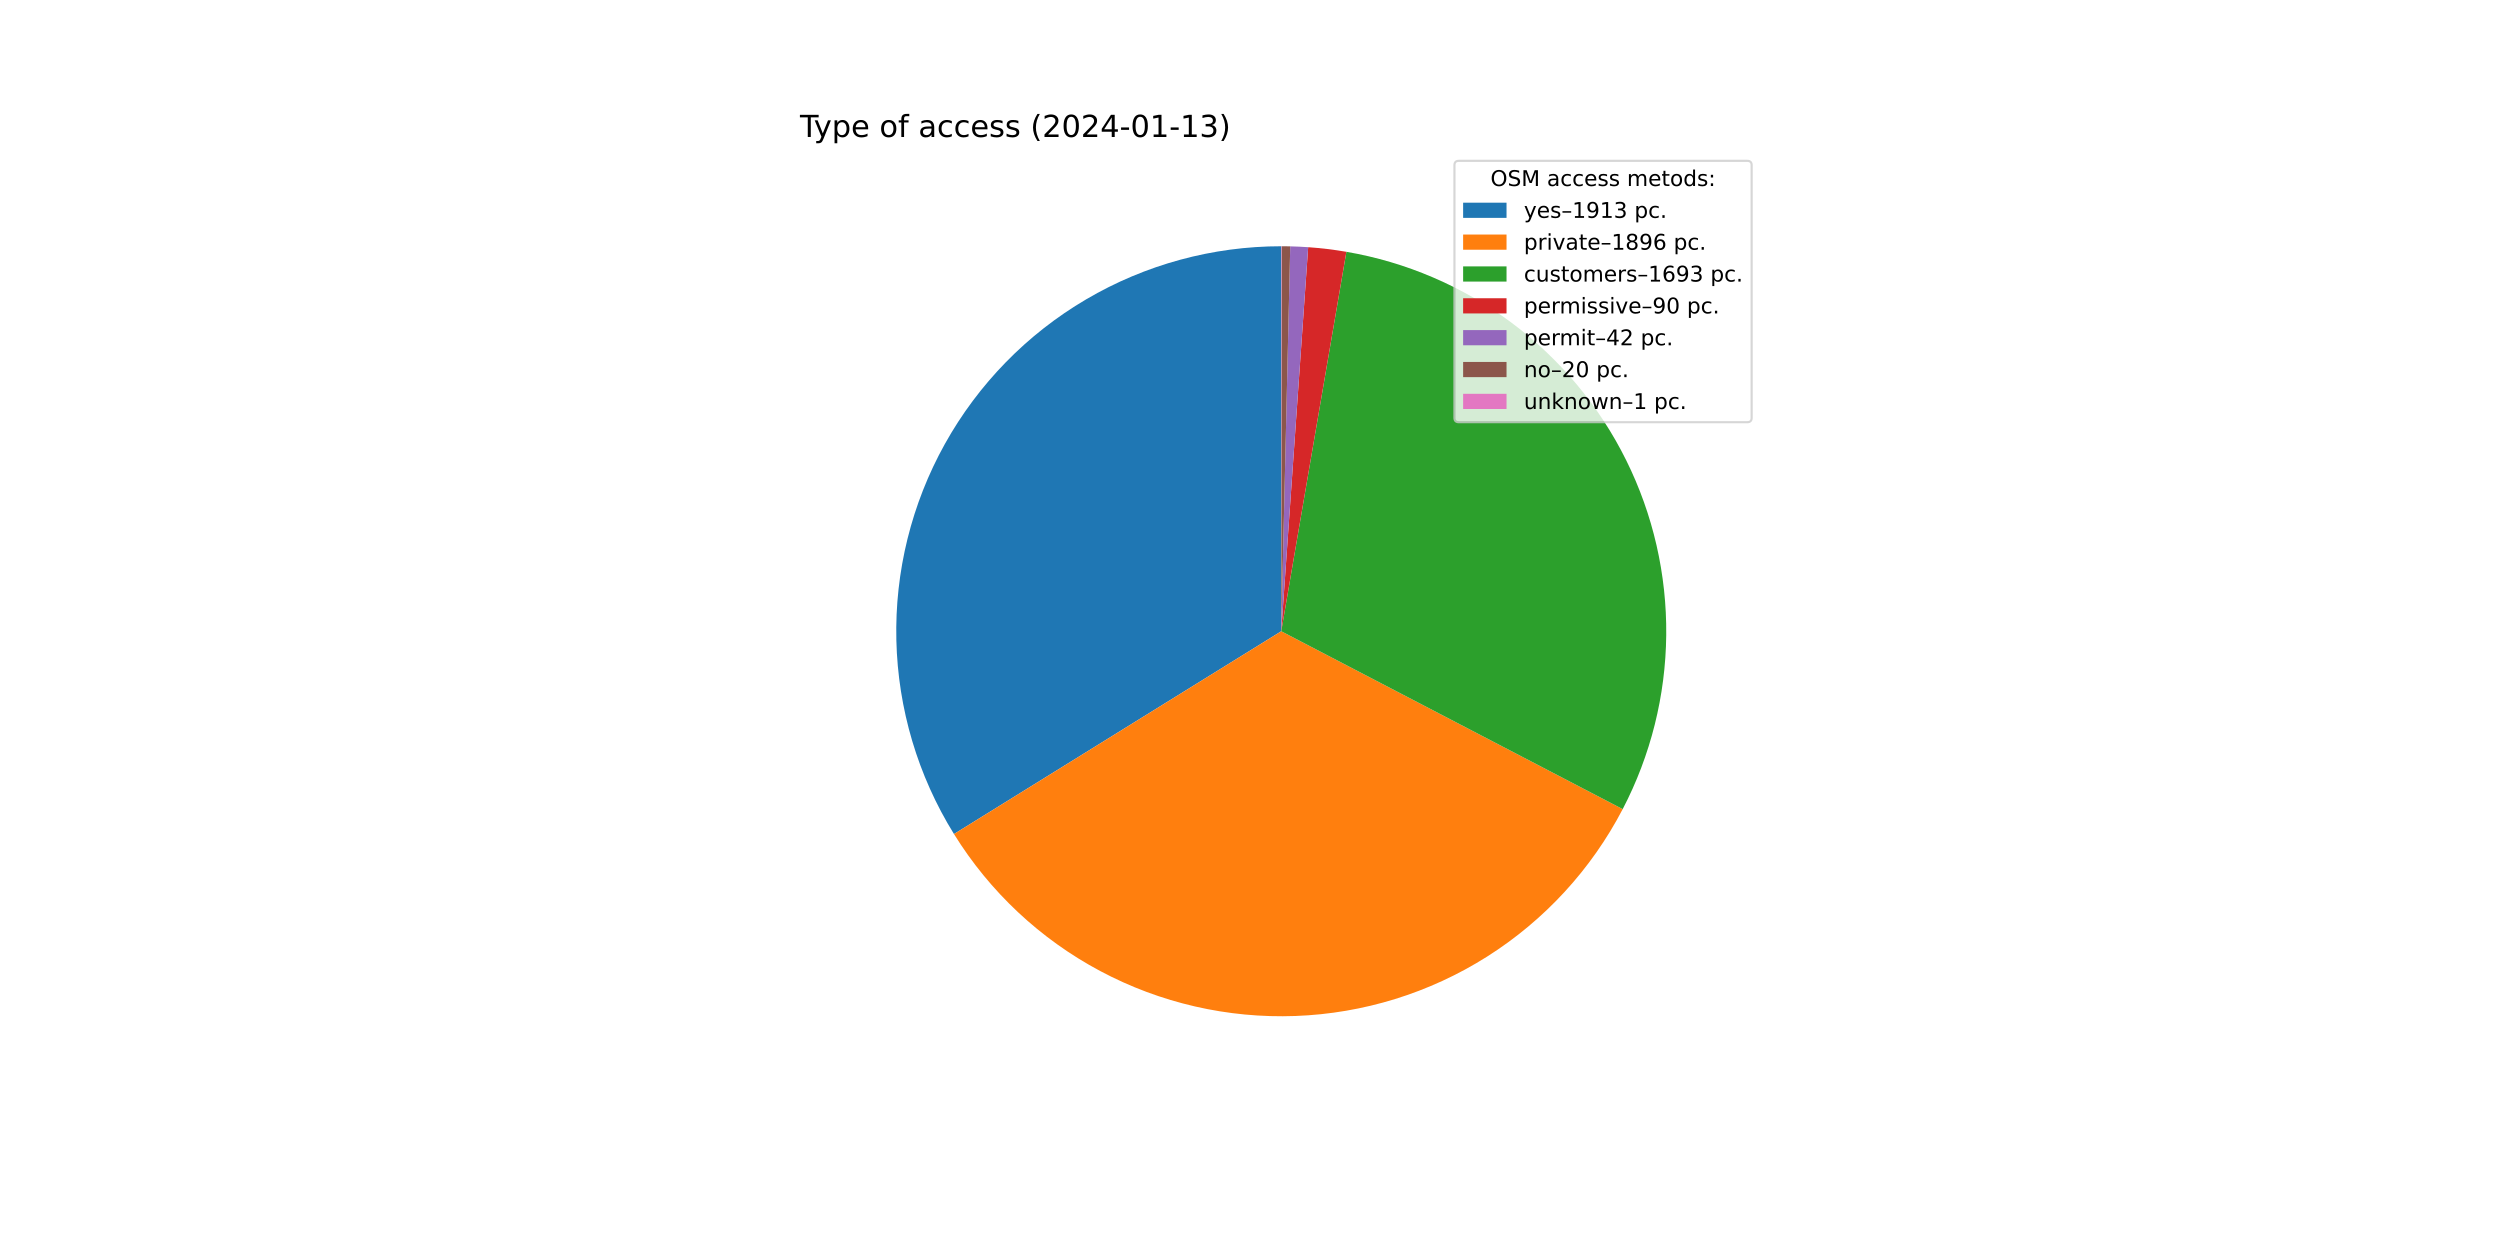
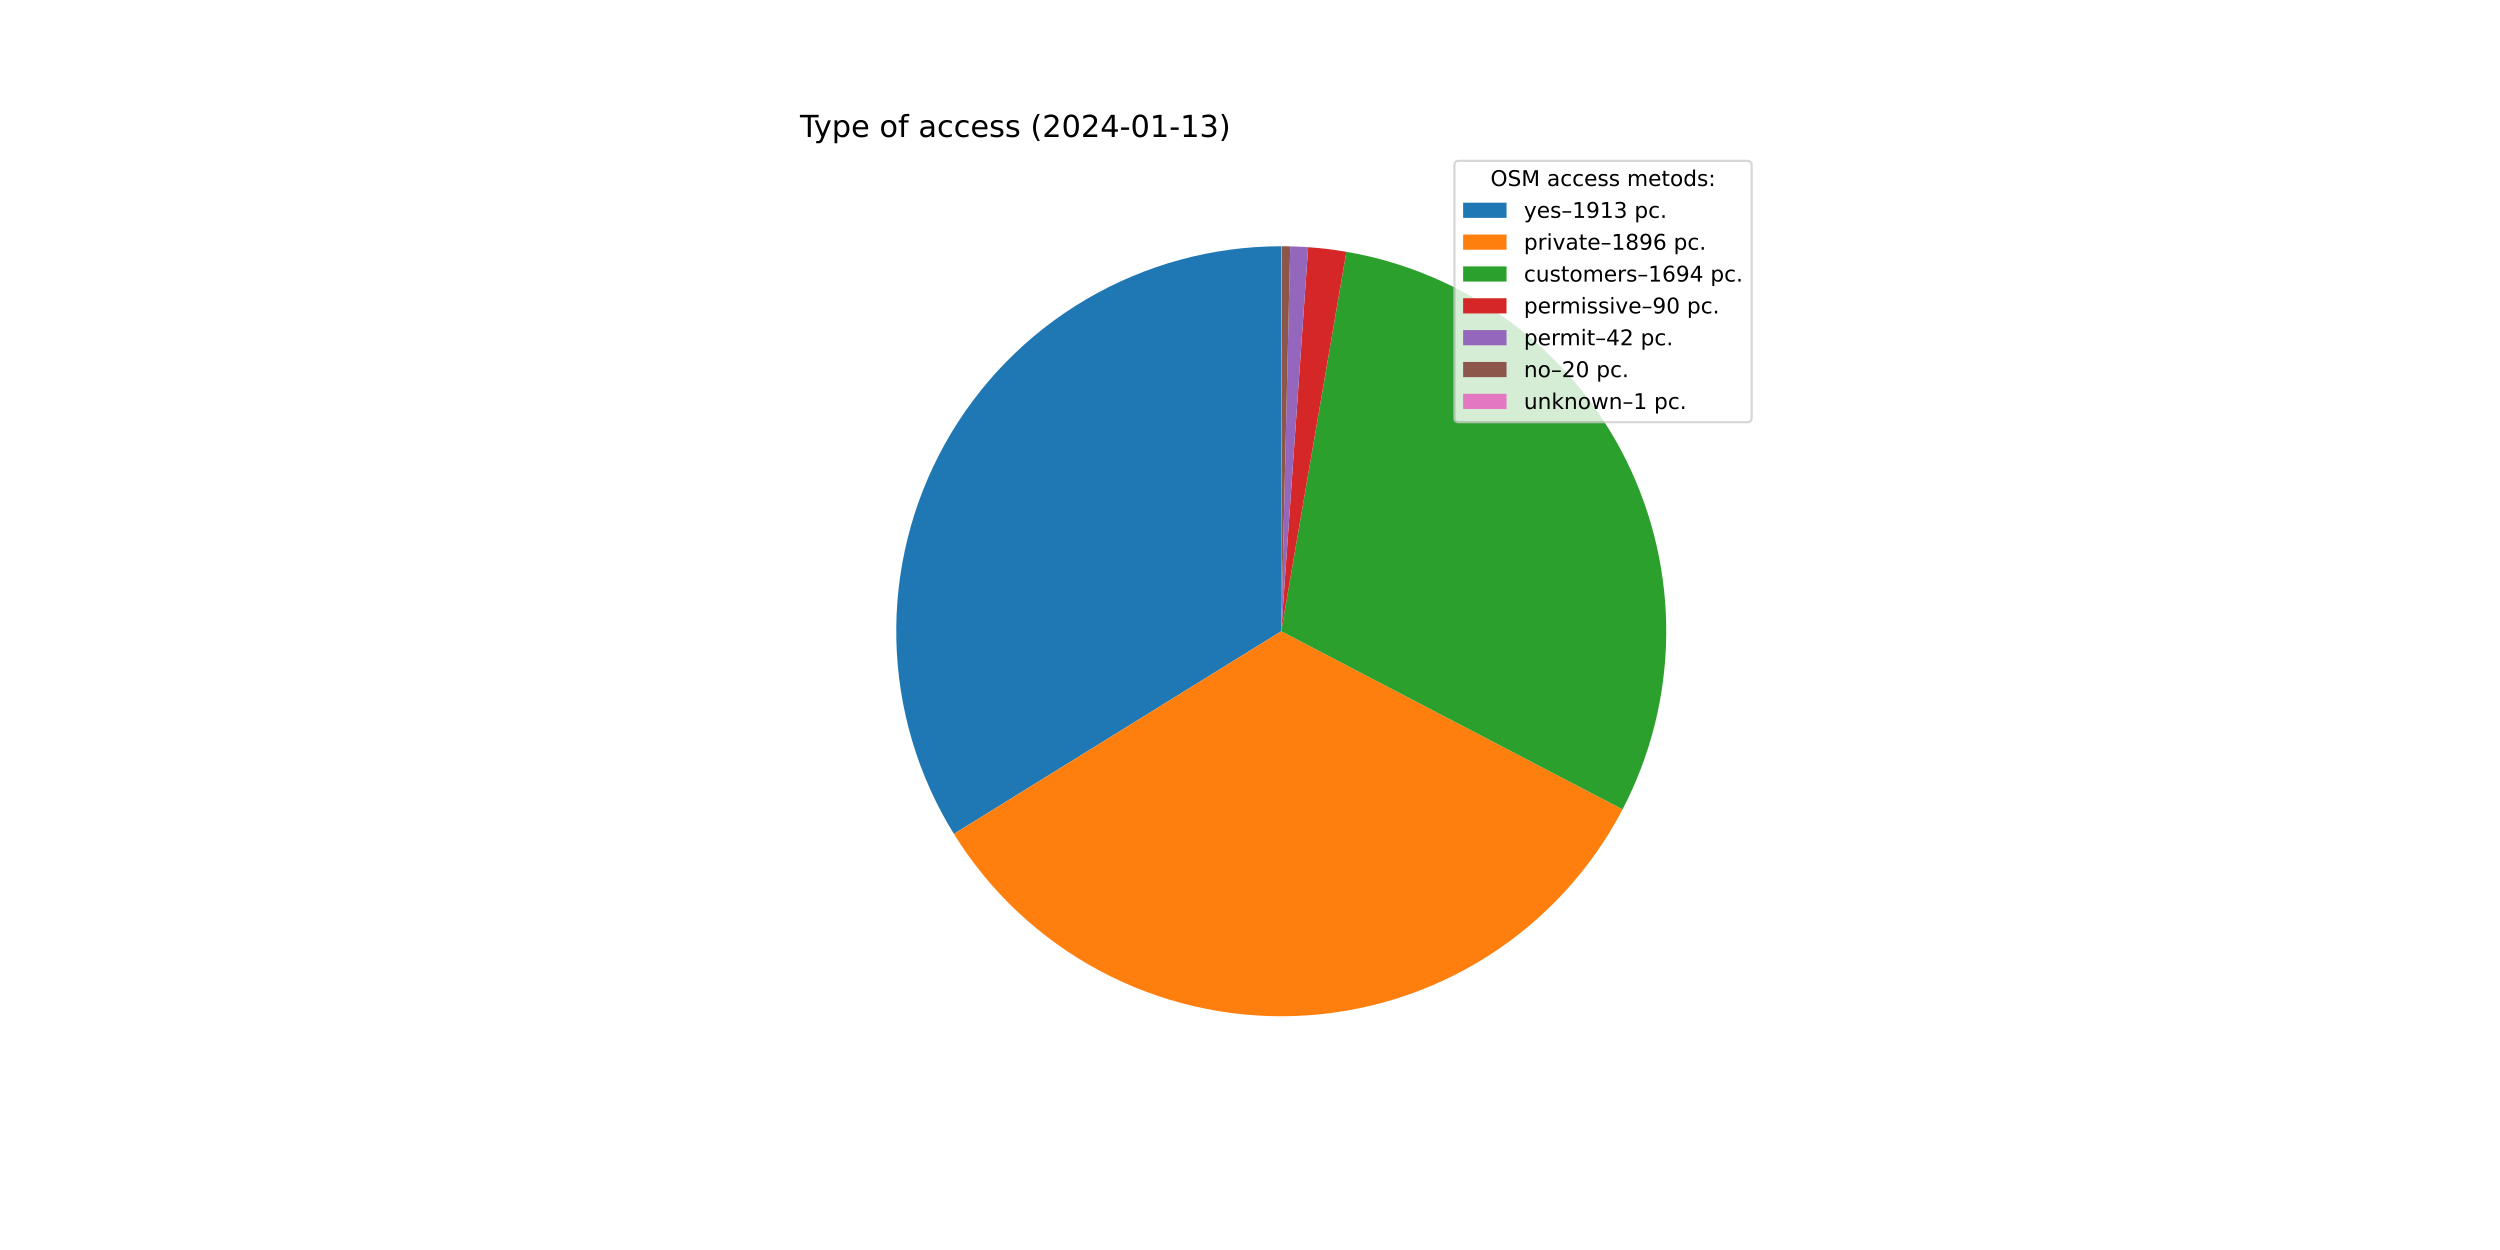
<svg xmlns="http://www.w3.org/2000/svg" xmlns:xlink="http://www.w3.org/1999/xlink" width="1152pt" height="576pt" viewBox="0 0 1152 576" version="1.1">
  <defs>
    <style type="text/css">*{stroke-linejoin: round; stroke-linecap: butt}</style>
  </defs>
  <g id="figure_1">
    <g id="patch_1">
      <path d="M 0 576  L 1152 576  L 1152 0  L 0 0  z " style="fill: #ffffff" />
    </g>
    <g id="axes_1">
      <g id="patch_2">
-         <path d="M 590.4 113.472  C 558.793 113.472 527.753 121.919 500.504 137.935  C 473.255 153.951 450.775 176.961 435.399 204.577  C 420.023 232.192 412.303 263.421 413.04 295.019  C 413.778 326.618 422.946 357.452 439.594 384.32  L 590.4 290.88  L 590.4 113.472  z " style="fill: #1f77b4" />
+         <path d="M 590.4 113.472  C 558.799 113.472 527.764 121.916 500.518 137.926  C 473.273 153.937 450.794 176.94 435.415 204.547  C 420.037 232.155 412.311 263.376 413.039 294.969  C 413.768 326.562 422.924 357.394 439.559 384.263  L 590.4 290.88  L 590.4 113.472  z " style="fill: #1f77b4" />
      </g>
      <g id="patch_3">
-         <path d="M 439.594 384.32  C 456.091 410.946 479.35 432.734 506.996 447.46  C 534.642 462.186 565.7 469.331 597.002 468.165  C 628.303 467 658.745 457.565 685.219 440.823  C 711.692 424.082 733.266 400.625 747.738 372.845  L 590.4 290.88  L 439.594 384.32  z " style="fill: #ff7f0e" />
+         <path d="M 439.559 384.263  C 456.043 410.891 479.289 432.685 506.923 447.421  C 534.556 462.157 565.606 469.317 596.902 468.169  C 628.199 467.021 658.64 457.606 685.12 440.886  C 711.6 424.165 733.187 400.727 747.677 372.963  L 590.4 290.88  L 439.559 384.263  z " style="fill: #ff7f0e" />
      </g>
      <g id="patch_4">
-         <path d="M 747.738 372.845  C 760.646 348.069 767.52 320.59 767.799 292.654  C 768.078 264.718 761.755 237.108 749.346 212.078  C 736.937 187.048 718.789 165.299 696.385 148.61  C 673.981 131.92 647.948 120.756 620.414 116.029  L 590.4 290.88  L 747.738 372.845  z " style="fill: #2ca02c" />
+         <path d="M 747.677 372.963  C 760.608 348.186 767.503 320.7 767.798 292.752  C 768.093 264.805 761.78 237.179 749.374 212.135  C 736.969 187.09 718.819 165.328 696.408 148.627  C 673.998 131.927 647.954 120.756 620.408 116.028  L 590.4 290.88  L 747.677 372.963  z " style="fill: #2ca02c" />
      </g>
      <g id="patch_5">
-         <path d="M 620.414 116.029  C 617.499 115.529 614.573 115.102 611.637 114.748  C 608.702 114.394 605.758 114.113 602.808 113.906  L 590.4 290.88  L 620.414 116.029  z " style="fill: #d62728" />
+         <path d="M 620.408 116.028  C 617.495 115.528 614.569 115.101 611.634 114.747  C 608.699 114.393 605.755 114.113 602.806 113.906  L 590.4 290.88  L 620.408 116.028  z " style="fill: #d62728" />
      </g>
      <g id="patch_6">
-         <path d="M 602.808 113.906  C 601.432 113.81 600.054 113.73 598.676 113.665  C 597.298 113.601 595.919 113.552 594.539 113.52  L 590.4 290.88  L 602.808 113.906  z " style="fill: #9467bd" />
+         <path d="M 602.806 113.906  C 601.43 113.81 600.052 113.729 598.674 113.665  C 597.296 113.601 595.918 113.552 594.538 113.52  L 590.4 290.88  L 602.806 113.906  z " style="fill: #9467bd" />
      </g>
      <g id="patch_7">
-         <path d="M 594.539 113.52  C 593.882 113.505 593.225 113.493 592.568 113.485  C 591.911 113.477 591.254 113.473 590.597 113.472  L 590.4 290.88  L 594.539 113.52  z " style="fill: #8c564b" />
+         <path d="M 594.538 113.52  C 593.882 113.505 593.225 113.493 592.568 113.485  C 591.911 113.477 591.254 113.473 590.597 113.472  L 590.4 290.88  L 594.538 113.52  z " style="fill: #8c564b" />
      </g>
      <g id="patch_8">
        <path d="M 590.597 113.472  C 590.564 113.472 590.531 113.472 590.499 113.472  C 590.466 113.472 590.433 113.472 590.4 113.472  L 590.4 290.88  L 590.597 113.472  z " style="fill: #e377c2" />
      </g>
      <g id="matplotlib.axis_1" />
      <g id="matplotlib.axis_2" />
      <g id="text_1">
        <g transform="translate(368.64 63.12)scale(0.14 -0.14)">
          <defs>
            <path id="DejaVuSans-54" d="M -19 4666  L 3928 4666  L 3928 4134  L 2272 4134  L 2272 0  L 1638 0  L 1638 4134  L -19 4134  L -19 4666  z " transform="scale(0.015625)" />
            <path id="DejaVuSans-79" d="M 2059 -325  Q 1816 -950 1584 -1140  Q 1353 -1331 966 -1331  L 506 -1331  L 506 -850  L 844 -850  Q 1081 -850 1212 -737  Q 1344 -625 1503 -206  L 1606 56  L 191 3500  L 800 3500  L 1894 763  L 2988 3500  L 3597 3500  L 2059 -325  z " transform="scale(0.015625)" />
            <path id="DejaVuSans-70" d="M 1159 525  L 1159 -1331  L 581 -1331  L 581 3500  L 1159 3500  L 1159 2969  Q 1341 3281 1617 3432  Q 1894 3584 2278 3584  Q 2916 3584 3314 3078  Q 3713 2572 3713 1747  Q 3713 922 3314 415  Q 2916 -91 2278 -91  Q 1894 -91 1617 61  Q 1341 213 1159 525  z M 3116 1747  Q 3116 2381 2855 2742  Q 2594 3103 2138 3103  Q 1681 3103 1420 2742  Q 1159 2381 1159 1747  Q 1159 1113 1420 752  Q 1681 391 2138 391  Q 2594 391 2855 752  Q 3116 1113 3116 1747  z " transform="scale(0.015625)" />
            <path id="DejaVuSans-65" d="M 3597 1894  L 3597 1613  L 953 1613  Q 991 1019 1311 708  Q 1631 397 2203 397  Q 2534 397 2845 478  Q 3156 559 3463 722  L 3463 178  Q 3153 47 2828 -22  Q 2503 -91 2169 -91  Q 1331 -91 842 396  Q 353 884 353 1716  Q 353 2575 817 3079  Q 1281 3584 2069 3584  Q 2775 3584 3186 3129  Q 3597 2675 3597 1894  z M 3022 2063  Q 3016 2534 2758 2815  Q 2500 3097 2075 3097  Q 1594 3097 1305 2825  Q 1016 2553 972 2059  L 3022 2063  z " transform="scale(0.015625)" />
            <path id="DejaVuSans-20" transform="scale(0.015625)" />
            <path id="DejaVuSans-6f" d="M 1959 3097  Q 1497 3097 1228 2736  Q 959 2375 959 1747  Q 959 1119 1226 758  Q 1494 397 1959 397  Q 2419 397 2687 759  Q 2956 1122 2956 1747  Q 2956 2369 2687 2733  Q 2419 3097 1959 3097  z M 1959 3584  Q 2709 3584 3137 3096  Q 3566 2609 3566 1747  Q 3566 888 3137 398  Q 2709 -91 1959 -91  Q 1206 -91 779 398  Q 353 888 353 1747  Q 353 2609 779 3096  Q 1206 3584 1959 3584  z " transform="scale(0.015625)" />
            <path id="DejaVuSans-66" d="M 2375 4863  L 2375 4384  L 1825 4384  Q 1516 4384 1395 4259  Q 1275 4134 1275 3809  L 1275 3500  L 2222 3500  L 2222 3053  L 1275 3053  L 1275 0  L 697 0  L 697 3053  L 147 3053  L 147 3500  L 697 3500  L 697 3744  Q 697 4328 969 4595  Q 1241 4863 1831 4863  L 2375 4863  z " transform="scale(0.015625)" />
            <path id="DejaVuSans-61" d="M 2194 1759  Q 1497 1759 1228 1600  Q 959 1441 959 1056  Q 959 750 1161 570  Q 1363 391 1709 391  Q 2188 391 2477 730  Q 2766 1069 2766 1631  L 2766 1759  L 2194 1759  z M 3341 1997  L 3341 0  L 2766 0  L 2766 531  Q 2569 213 2275 61  Q 1981 -91 1556 -91  Q 1019 -91 701 211  Q 384 513 384 1019  Q 384 1609 779 1909  Q 1175 2209 1959 2209  L 2766 2209  L 2766 2266  Q 2766 2663 2505 2880  Q 2244 3097 1772 3097  Q 1472 3097 1187 3025  Q 903 2953 641 2809  L 641 3341  Q 956 3463 1253 3523  Q 1550 3584 1831 3584  Q 2591 3584 2966 3190  Q 3341 2797 3341 1997  z " transform="scale(0.015625)" />
            <path id="DejaVuSans-63" d="M 3122 3366  L 3122 2828  Q 2878 2963 2633 3030  Q 2388 3097 2138 3097  Q 1578 3097 1268 2742  Q 959 2388 959 1747  Q 959 1106 1268 751  Q 1578 397 2138 397  Q 2388 397 2633 464  Q 2878 531 3122 666  L 3122 134  Q 2881 22 2623 -34  Q 2366 -91 2075 -91  Q 1284 -91 818 406  Q 353 903 353 1747  Q 353 2603 823 3093  Q 1294 3584 2113 3584  Q 2378 3584 2631 3529  Q 2884 3475 3122 3366  z " transform="scale(0.015625)" />
            <path id="DejaVuSans-73" d="M 2834 3397  L 2834 2853  Q 2591 2978 2328 3040  Q 2066 3103 1784 3103  Q 1356 3103 1142 2972  Q 928 2841 928 2578  Q 928 2378 1081 2264  Q 1234 2150 1697 2047  L 1894 2003  Q 2506 1872 2764 1633  Q 3022 1394 3022 966  Q 3022 478 2636 193  Q 2250 -91 1575 -91  Q 1294 -91 989 -36  Q 684 19 347 128  L 347 722  Q 666 556 975 473  Q 1284 391 1588 391  Q 1994 391 2212 530  Q 2431 669 2431 922  Q 2431 1156 2273 1281  Q 2116 1406 1581 1522  L 1381 1569  Q 847 1681 609 1914  Q 372 2147 372 2553  Q 372 3047 722 3315  Q 1072 3584 1716 3584  Q 2034 3584 2315 3537  Q 2597 3491 2834 3397  z " transform="scale(0.015625)" />
            <path id="DejaVuSans-28" d="M 1984 4856  Q 1566 4138 1362 3434  Q 1159 2731 1159 2009  Q 1159 1288 1364 580  Q 1569 -128 1984 -844  L 1484 -844  Q 1016 -109 783 600  Q 550 1309 550 2009  Q 550 2706 781 3412  Q 1013 4119 1484 4856  L 1984 4856  z " transform="scale(0.015625)" />
            <path id="DejaVuSans-32" d="M 1228 531  L 3431 531  L 3431 0  L 469 0  L 469 531  Q 828 903 1448 1529  Q 2069 2156 2228 2338  Q 2531 2678 2651 2914  Q 2772 3150 2772 3378  Q 2772 3750 2511 3984  Q 2250 4219 1831 4219  Q 1534 4219 1204 4116  Q 875 4013 500 3803  L 500 4441  Q 881 4594 1212 4672  Q 1544 4750 1819 4750  Q 2544 4750 2975 4387  Q 3406 4025 3406 3419  Q 3406 3131 3298 2873  Q 3191 2616 2906 2266  Q 2828 2175 2409 1742  Q 1991 1309 1228 531  z " transform="scale(0.015625)" />
            <path id="DejaVuSans-30" d="M 2034 4250  Q 1547 4250 1301 3770  Q 1056 3291 1056 2328  Q 1056 1369 1301 889  Q 1547 409 2034 409  Q 2525 409 2770 889  Q 3016 1369 3016 2328  Q 3016 3291 2770 3770  Q 2525 4250 2034 4250  z M 2034 4750  Q 2819 4750 3233 4129  Q 3647 3509 3647 2328  Q 3647 1150 3233 529  Q 2819 -91 2034 -91  Q 1250 -91 836 529  Q 422 1150 422 2328  Q 422 3509 836 4129  Q 1250 4750 2034 4750  z " transform="scale(0.015625)" />
            <path id="DejaVuSans-34" d="M 2419 4116  L 825 1625  L 2419 1625  L 2419 4116  z M 2253 4666  L 3047 4666  L 3047 1625  L 3713 1625  L 3713 1100  L 3047 1100  L 3047 0  L 2419 0  L 2419 1100  L 313 1100  L 313 1709  L 2253 4666  z " transform="scale(0.015625)" />
            <path id="DejaVuSans-2d" d="M 313 2009  L 1997 2009  L 1997 1497  L 313 1497  L 313 2009  z " transform="scale(0.015625)" />
            <path id="DejaVuSans-31" d="M 794 531  L 1825 531  L 1825 4091  L 703 3866  L 703 4441  L 1819 4666  L 2450 4666  L 2450 531  L 3481 531  L 3481 0  L 794 0  L 794 531  z " transform="scale(0.015625)" />
            <path id="DejaVuSans-33" d="M 2597 2516  Q 3050 2419 3304 2112  Q 3559 1806 3559 1356  Q 3559 666 3084 287  Q 2609 -91 1734 -91  Q 1441 -91 1130 -33  Q 819 25 488 141  L 488 750  Q 750 597 1062 519  Q 1375 441 1716 441  Q 2309 441 2620 675  Q 2931 909 2931 1356  Q 2931 1769 2642 2001  Q 2353 2234 1838 2234  L 1294 2234  L 1294 2753  L 1863 2753  Q 2328 2753 2575 2939  Q 2822 3125 2822 3475  Q 2822 3834 2567 4026  Q 2313 4219 1838 4219  Q 1578 4219 1281 4162  Q 984 4106 628 3988  L 628 4550  Q 988 4650 1302 4700  Q 1616 4750 1894 4750  Q 2613 4750 3031 4423  Q 3450 4097 3450 3541  Q 3450 3153 3228 2886  Q 3006 2619 2597 2516  z " transform="scale(0.015625)" />
            <path id="DejaVuSans-29" d="M 513 4856  L 1013 4856  Q 1481 4119 1714 3412  Q 1947 2706 1947 2009  Q 1947 1309 1714 600  Q 1481 -109 1013 -844  L 513 -844  Q 928 -128 1133 580  Q 1338 1288 1338 2009  Q 1338 2731 1133 3434  Q 928 4138 513 4856  z " transform="scale(0.015625)" />
          </defs>
          <use xlink:href="#DejaVuSans-54" />
          <use xlink:href="#DejaVuSans-79" x="45.459" />
          <use xlink:href="#DejaVuSans-70" x="104.639" />
          <use xlink:href="#DejaVuSans-65" x="168.115" />
          <use xlink:href="#DejaVuSans-20" x="229.639" />
          <use xlink:href="#DejaVuSans-6f" x="261.426" />
          <use xlink:href="#DejaVuSans-66" x="322.607" />
          <use xlink:href="#DejaVuSans-20" x="357.812" />
          <use xlink:href="#DejaVuSans-61" x="389.6" />
          <use xlink:href="#DejaVuSans-63" x="450.879" />
          <use xlink:href="#DejaVuSans-63" x="505.859" />
          <use xlink:href="#DejaVuSans-65" x="560.84" />
          <use xlink:href="#DejaVuSans-73" x="622.363" />
          <use xlink:href="#DejaVuSans-73" x="674.463" />
          <use xlink:href="#DejaVuSans-20" x="726.562" />
          <use xlink:href="#DejaVuSans-28" x="758.35" />
          <use xlink:href="#DejaVuSans-32" x="797.363" />
          <use xlink:href="#DejaVuSans-30" x="860.986" />
          <use xlink:href="#DejaVuSans-32" x="924.609" />
          <use xlink:href="#DejaVuSans-34" x="988.232" />
          <use xlink:href="#DejaVuSans-2d" x="1051.855" />
          <use xlink:href="#DejaVuSans-30" x="1087.939" />
          <use xlink:href="#DejaVuSans-31" x="1151.562" />
          <use xlink:href="#DejaVuSans-2d" x="1215.186" />
          <use xlink:href="#DejaVuSans-31" x="1251.27" />
          <use xlink:href="#DejaVuSans-33" x="1314.893" />
          <use xlink:href="#DejaVuSans-29" x="1378.516" />
        </g>
      </g>
      <g id="legend_1">
        <g id="patch_9">
          <path d="M 672.208 194.545  L 805.16 194.545  Q 807.16 194.545 807.16 192.545  L 807.16 76.12  Q 807.16 74.12 805.16 74.12  L 672.208 74.12  Q 670.208 74.12 670.208 76.12  L 670.208 192.545  Q 670.208 194.545 672.208 194.545  z " style="fill: #ffffff; opacity: 0.8; stroke: #cccccc; stroke-linejoin: miter" />
        </g>
        <g id="text_2">
          <g transform="translate(686.8038 85.71844)scale(0.1 -0.1)">
            <defs>
              <path id="DejaVuSans-4f" d="M 2522 4238  Q 1834 4238 1429 3725  Q 1025 3213 1025 2328  Q 1025 1447 1429 934  Q 1834 422 2522 422  Q 3209 422 3611 934  Q 4013 1447 4013 2328  Q 4013 3213 3611 3725  Q 3209 4238 2522 4238  z M 2522 4750  Q 3503 4750 4090 4092  Q 4678 3434 4678 2328  Q 4678 1225 4090 567  Q 3503 -91 2522 -91  Q 1538 -91 948 565  Q 359 1222 359 2328  Q 359 3434 948 4092  Q 1538 4750 2522 4750  z " transform="scale(0.015625)" />
              <path id="DejaVuSans-53" d="M 3425 4513  L 3425 3897  Q 3066 4069 2747 4153  Q 2428 4238 2131 4238  Q 1616 4238 1336 4038  Q 1056 3838 1056 3469  Q 1056 3159 1242 3001  Q 1428 2844 1947 2747  L 2328 2669  Q 3034 2534 3370 2195  Q 3706 1856 3706 1288  Q 3706 609 3251 259  Q 2797 -91 1919 -91  Q 1588 -91 1214 -16  Q 841 59 441 206  L 441 856  Q 825 641 1194 531  Q 1563 422 1919 422  Q 2459 422 2753 634  Q 3047 847 3047 1241  Q 3047 1584 2836 1778  Q 2625 1972 2144 2069  L 1759 2144  Q 1053 2284 737 2584  Q 422 2884 422 3419  Q 422 4038 858 4394  Q 1294 4750 2059 4750  Q 2388 4750 2728 4690  Q 3069 4631 3425 4513  z " transform="scale(0.015625)" />
              <path id="DejaVuSans-4d" d="M 628 4666  L 1569 4666  L 2759 1491  L 3956 4666  L 4897 4666  L 4897 0  L 4281 0  L 4281 4097  L 3078 897  L 2444 897  L 1241 4097  L 1241 0  L 628 0  L 628 4666  z " transform="scale(0.015625)" />
              <path id="DejaVuSans-6d" d="M 3328 2828  Q 3544 3216 3844 3400  Q 4144 3584 4550 3584  Q 5097 3584 5394 3201  Q 5691 2819 5691 2113  L 5691 0  L 5113 0  L 5113 2094  Q 5113 2597 4934 2840  Q 4756 3084 4391 3084  Q 3944 3084 3684 2787  Q 3425 2491 3425 1978  L 3425 0  L 2847 0  L 2847 2094  Q 2847 2600 2669 2842  Q 2491 3084 2119 3084  Q 1678 3084 1418 2786  Q 1159 2488 1159 1978  L 1159 0  L 581 0  L 581 3500  L 1159 3500  L 1159 2956  Q 1356 3278 1631 3431  Q 1906 3584 2284 3584  Q 2666 3584 2933 3390  Q 3200 3197 3328 2828  z " transform="scale(0.015625)" />
              <path id="DejaVuSans-74" d="M 1172 4494  L 1172 3500  L 2356 3500  L 2356 3053  L 1172 3053  L 1172 1153  Q 1172 725 1289 603  Q 1406 481 1766 481  L 2356 481  L 2356 0  L 1766 0  Q 1100 0 847 248  Q 594 497 594 1153  L 594 3053  L 172 3053  L 172 3500  L 594 3500  L 594 4494  L 1172 4494  z " transform="scale(0.015625)" />
              <path id="DejaVuSans-64" d="M 2906 2969  L 2906 4863  L 3481 4863  L 3481 0  L 2906 0  L 2906 525  Q 2725 213 2448 61  Q 2172 -91 1784 -91  Q 1150 -91 751 415  Q 353 922 353 1747  Q 353 2572 751 3078  Q 1150 3584 1784 3584  Q 2172 3584 2448 3432  Q 2725 3281 2906 2969  z M 947 1747  Q 947 1113 1208 752  Q 1469 391 1925 391  Q 2381 391 2643 752  Q 2906 1113 2906 1747  Q 2906 2381 2643 2742  Q 2381 3103 1925 3103  Q 1469 3103 1208 2742  Q 947 2381 947 1747  z " transform="scale(0.015625)" />
              <path id="DejaVuSans-3a" d="M 750 794  L 1409 794  L 1409 0  L 750 0  L 750 794  z M 750 3309  L 1409 3309  L 1409 2516  L 750 2516  L 750 3309  z " transform="scale(0.015625)" />
            </defs>
            <use xlink:href="#DejaVuSans-4f" />
            <use xlink:href="#DejaVuSans-53" x="78.711" />
            <use xlink:href="#DejaVuSans-4d" x="142.188" />
            <use xlink:href="#DejaVuSans-20" x="228.467" />
            <use xlink:href="#DejaVuSans-61" x="260.254" />
            <use xlink:href="#DejaVuSans-63" x="321.533" />
            <use xlink:href="#DejaVuSans-63" x="376.514" />
            <use xlink:href="#DejaVuSans-65" x="431.494" />
            <use xlink:href="#DejaVuSans-73" x="493.018" />
            <use xlink:href="#DejaVuSans-73" x="545.117" />
            <use xlink:href="#DejaVuSans-20" x="597.217" />
            <use xlink:href="#DejaVuSans-6d" x="629.004" />
            <use xlink:href="#DejaVuSans-65" x="726.416" />
            <use xlink:href="#DejaVuSans-74" x="787.939" />
            <use xlink:href="#DejaVuSans-6f" x="827.148" />
            <use xlink:href="#DejaVuSans-64" x="888.33" />
            <use xlink:href="#DejaVuSans-73" x="951.807" />
            <use xlink:href="#DejaVuSans-3a" x="1003.906" />
          </g>
        </g>
        <g id="patch_10">
          <path d="M 674.208 100.397  L 694.208 100.397  L 694.208 93.397  L 674.208 93.397  z " style="fill: #1f77b4" />
        </g>
        <g id="text_3">
          <g transform="translate(702.2084 100.3966)scale(0.1 -0.1)">
            <defs>
              <path id="DejaVuSans-2013" d="M 313 1978  L 2888 1978  L 2888 1528  L 313 1528  L 313 1978  z " transform="scale(0.015625)" />
              <path id="DejaVuSans-39" d="M 703 97  L 703 672  Q 941 559 1184 500  Q 1428 441 1663 441  Q 2288 441 2617 861  Q 2947 1281 2994 2138  Q 2813 1869 2534 1725  Q 2256 1581 1919 1581  Q 1219 1581 811 2004  Q 403 2428 403 3163  Q 403 3881 828 4315  Q 1253 4750 1959 4750  Q 2769 4750 3195 4129  Q 3622 3509 3622 2328  Q 3622 1225 3098 567  Q 2575 -91 1691 -91  Q 1453 -91 1209 -44  Q 966 3 703 97  z M 1959 2075  Q 2384 2075 2632 2365  Q 2881 2656 2881 3163  Q 2881 3666 2632 3958  Q 2384 4250 1959 4250  Q 1534 4250 1286 3958  Q 1038 3666 1038 3163  Q 1038 2656 1286 2365  Q 1534 2075 1959 2075  z " transform="scale(0.015625)" />
              <path id="DejaVuSans-2e" d="M 684 794  L 1344 794  L 1344 0  L 684 0  L 684 794  z " transform="scale(0.015625)" />
            </defs>
            <use xlink:href="#DejaVuSans-79" />
            <use xlink:href="#DejaVuSans-65" x="59.18" />
            <use xlink:href="#DejaVuSans-73" x="120.703" />
            <use xlink:href="#DejaVuSans-2013" x="172.803" />
            <use xlink:href="#DejaVuSans-31" x="222.803" />
            <use xlink:href="#DejaVuSans-39" x="286.426" />
            <use xlink:href="#DejaVuSans-31" x="350.049" />
            <use xlink:href="#DejaVuSans-33" x="413.672" />
            <use xlink:href="#DejaVuSans-20" x="477.295" />
            <use xlink:href="#DejaVuSans-70" x="509.082" />
            <use xlink:href="#DejaVuSans-63" x="572.559" />
            <use xlink:href="#DejaVuSans-2e" x="627.539" />
          </g>
        </g>
        <g id="patch_11">
          <path d="M 674.208 115.075  L 694.208 115.075  L 694.208 108.075  L 674.208 108.075  z " style="fill: #ff7f0e" />
        </g>
        <g id="text_4">
          <g transform="translate(702.2084 115.0747)scale(0.1 -0.1)">
            <defs>
              <path id="DejaVuSans-72" d="M 2631 2963  Q 2534 3019 2420 3045  Q 2306 3072 2169 3072  Q 1681 3072 1420 2755  Q 1159 2438 1159 1844  L 1159 0  L 581 0  L 581 3500  L 1159 3500  L 1159 2956  Q 1341 3275 1631 3429  Q 1922 3584 2338 3584  Q 2397 3584 2469 3576  Q 2541 3569 2628 3553  L 2631 2963  z " transform="scale(0.015625)" />
              <path id="DejaVuSans-69" d="M 603 3500  L 1178 3500  L 1178 0  L 603 0  L 603 3500  z M 603 4863  L 1178 4863  L 1178 4134  L 603 4134  L 603 4863  z " transform="scale(0.015625)" />
              <path id="DejaVuSans-76" d="M 191 3500  L 800 3500  L 1894 563  L 2988 3500  L 3597 3500  L 2284 0  L 1503 0  L 191 3500  z " transform="scale(0.015625)" />
              <path id="DejaVuSans-38" d="M 2034 2216  Q 1584 2216 1326 1975  Q 1069 1734 1069 1313  Q 1069 891 1326 650  Q 1584 409 2034 409  Q 2484 409 2743 651  Q 3003 894 3003 1313  Q 3003 1734 2745 1975  Q 2488 2216 2034 2216  z M 1403 2484  Q 997 2584 770 2862  Q 544 3141 544 3541  Q 544 4100 942 4425  Q 1341 4750 2034 4750  Q 2731 4750 3128 4425  Q 3525 4100 3525 3541  Q 3525 3141 3298 2862  Q 3072 2584 2669 2484  Q 3125 2378 3379 2068  Q 3634 1759 3634 1313  Q 3634 634 3220 271  Q 2806 -91 2034 -91  Q 1263 -91 848 271  Q 434 634 434 1313  Q 434 1759 690 2068  Q 947 2378 1403 2484  z M 1172 3481  Q 1172 3119 1398 2916  Q 1625 2713 2034 2713  Q 2441 2713 2670 2916  Q 2900 3119 2900 3481  Q 2900 3844 2670 4047  Q 2441 4250 2034 4250  Q 1625 4250 1398 4047  Q 1172 3844 1172 3481  z " transform="scale(0.015625)" />
              <path id="DejaVuSans-36" d="M 2113 2584  Q 1688 2584 1439 2293  Q 1191 2003 1191 1497  Q 1191 994 1439 701  Q 1688 409 2113 409  Q 2538 409 2786 701  Q 3034 994 3034 1497  Q 3034 2003 2786 2293  Q 2538 2584 2113 2584  z M 3366 4563  L 3366 3988  Q 3128 4100 2886 4159  Q 2644 4219 2406 4219  Q 1781 4219 1451 3797  Q 1122 3375 1075 2522  Q 1259 2794 1537 2939  Q 1816 3084 2150 3084  Q 2853 3084 3261 2657  Q 3669 2231 3669 1497  Q 3669 778 3244 343  Q 2819 -91 2113 -91  Q 1303 -91 875 529  Q 447 1150 447 2328  Q 447 3434 972 4092  Q 1497 4750 2381 4750  Q 2619 4750 2861 4703  Q 3103 4656 3366 4563  z " transform="scale(0.015625)" />
            </defs>
            <use xlink:href="#DejaVuSans-70" />
            <use xlink:href="#DejaVuSans-72" x="63.477" />
            <use xlink:href="#DejaVuSans-69" x="104.59" />
            <use xlink:href="#DejaVuSans-76" x="132.373" />
            <use xlink:href="#DejaVuSans-61" x="191.553" />
            <use xlink:href="#DejaVuSans-74" x="252.832" />
            <use xlink:href="#DejaVuSans-65" x="292.041" />
            <use xlink:href="#DejaVuSans-2013" x="353.564" />
            <use xlink:href="#DejaVuSans-31" x="403.564" />
            <use xlink:href="#DejaVuSans-38" x="467.188" />
            <use xlink:href="#DejaVuSans-39" x="530.811" />
            <use xlink:href="#DejaVuSans-36" x="594.434" />
            <use xlink:href="#DejaVuSans-20" x="658.057" />
            <use xlink:href="#DejaVuSans-70" x="689.844" />
            <use xlink:href="#DejaVuSans-63" x="753.32" />
            <use xlink:href="#DejaVuSans-2e" x="808.301" />
          </g>
        </g>
        <g id="patch_12">
          <path d="M 674.208 129.753  L 694.208 129.753  L 694.208 122.753  L 674.208 122.753  z " style="fill: #2ca02c" />
        </g>
        <g id="text_5">
          <g transform="translate(702.2084 129.7528)scale(0.1 -0.1)">
            <defs>
              <path id="DejaVuSans-75" d="M 544 1381  L 544 3500  L 1119 3500  L 1119 1403  Q 1119 906 1312 657  Q 1506 409 1894 409  Q 2359 409 2629 706  Q 2900 1003 2900 1516  L 2900 3500  L 3475 3500  L 3475 0  L 2900 0  L 2900 538  Q 2691 219 2414 64  Q 2138 -91 1772 -91  Q 1169 -91 856 284  Q 544 659 544 1381  z M 1991 3584  L 1991 3584  z " transform="scale(0.015625)" />
            </defs>
            <use xlink:href="#DejaVuSans-63" />
            <use xlink:href="#DejaVuSans-75" x="54.98" />
            <use xlink:href="#DejaVuSans-73" x="118.359" />
            <use xlink:href="#DejaVuSans-74" x="170.459" />
            <use xlink:href="#DejaVuSans-6f" x="209.668" />
            <use xlink:href="#DejaVuSans-6d" x="270.85" />
            <use xlink:href="#DejaVuSans-65" x="368.262" />
            <use xlink:href="#DejaVuSans-72" x="429.785" />
            <use xlink:href="#DejaVuSans-73" x="470.898" />
            <use xlink:href="#DejaVuSans-2013" x="522.998" />
            <use xlink:href="#DejaVuSans-31" x="572.998" />
            <use xlink:href="#DejaVuSans-36" x="636.621" />
            <use xlink:href="#DejaVuSans-39" x="700.244" />
-             <use xlink:href="#DejaVuSans-33" x="763.867" />
+             <use xlink:href="#DejaVuSans-34" x="763.867" />
            <use xlink:href="#DejaVuSans-20" x="827.49" />
            <use xlink:href="#DejaVuSans-70" x="859.277" />
            <use xlink:href="#DejaVuSans-63" x="922.754" />
            <use xlink:href="#DejaVuSans-2e" x="977.734" />
          </g>
        </g>
        <g id="patch_13">
          <path d="M 674.208 144.431  L 694.208 144.431  L 694.208 137.431  L 674.208 137.431  z " style="fill: #d62728" />
        </g>
        <g id="text_6">
          <g transform="translate(702.2084 144.4309)scale(0.1 -0.1)">
            <use xlink:href="#DejaVuSans-70" />
            <use xlink:href="#DejaVuSans-65" x="63.477" />
            <use xlink:href="#DejaVuSans-72" x="125" />
            <use xlink:href="#DejaVuSans-6d" x="164.363" />
            <use xlink:href="#DejaVuSans-69" x="261.775" />
            <use xlink:href="#DejaVuSans-73" x="289.559" />
            <use xlink:href="#DejaVuSans-73" x="341.658" />
            <use xlink:href="#DejaVuSans-69" x="393.758" />
            <use xlink:href="#DejaVuSans-76" x="421.541" />
            <use xlink:href="#DejaVuSans-65" x="480.721" />
            <use xlink:href="#DejaVuSans-2013" x="542.244" />
            <use xlink:href="#DejaVuSans-39" x="592.244" />
            <use xlink:href="#DejaVuSans-30" x="655.867" />
            <use xlink:href="#DejaVuSans-20" x="719.49" />
            <use xlink:href="#DejaVuSans-70" x="751.277" />
            <use xlink:href="#DejaVuSans-63" x="814.754" />
            <use xlink:href="#DejaVuSans-2e" x="869.734" />
          </g>
        </g>
        <g id="patch_14">
          <path d="M 674.208 159.109  L 694.208 159.109  L 694.208 152.109  L 674.208 152.109  z " style="fill: #9467bd" />
        </g>
        <g id="text_7">
          <g transform="translate(702.2084 159.1091)scale(0.1 -0.1)">
            <use xlink:href="#DejaVuSans-70" />
            <use xlink:href="#DejaVuSans-65" x="63.477" />
            <use xlink:href="#DejaVuSans-72" x="125" />
            <use xlink:href="#DejaVuSans-6d" x="164.363" />
            <use xlink:href="#DejaVuSans-69" x="261.775" />
            <use xlink:href="#DejaVuSans-74" x="289.559" />
            <use xlink:href="#DejaVuSans-2013" x="328.768" />
            <use xlink:href="#DejaVuSans-34" x="378.768" />
            <use xlink:href="#DejaVuSans-32" x="442.391" />
            <use xlink:href="#DejaVuSans-20" x="506.014" />
            <use xlink:href="#DejaVuSans-70" x="537.801" />
            <use xlink:href="#DejaVuSans-63" x="601.277" />
            <use xlink:href="#DejaVuSans-2e" x="656.258" />
          </g>
        </g>
        <g id="patch_15">
          <path d="M 674.208 173.787  L 694.208 173.787  L 694.208 166.787  L 674.208 166.787  z " style="fill: #8c564b" />
        </g>
        <g id="text_8">
          <g transform="translate(702.2084 173.7872)scale(0.1 -0.1)">
            <defs>
              <path id="DejaVuSans-6e" d="M 3513 2113  L 3513 0  L 2938 0  L 2938 2094  Q 2938 2591 2744 2837  Q 2550 3084 2163 3084  Q 1697 3084 1428 2787  Q 1159 2491 1159 1978  L 1159 0  L 581 0  L 581 3500  L 1159 3500  L 1159 2956  Q 1366 3272 1645 3428  Q 1925 3584 2291 3584  Q 2894 3584 3203 3211  Q 3513 2838 3513 2113  z " transform="scale(0.015625)" />
            </defs>
            <use xlink:href="#DejaVuSans-6e" />
            <use xlink:href="#DejaVuSans-6f" x="63.379" />
            <use xlink:href="#DejaVuSans-2013" x="124.561" />
            <use xlink:href="#DejaVuSans-32" x="174.561" />
            <use xlink:href="#DejaVuSans-30" x="238.184" />
            <use xlink:href="#DejaVuSans-20" x="301.807" />
            <use xlink:href="#DejaVuSans-70" x="333.594" />
            <use xlink:href="#DejaVuSans-63" x="397.07" />
            <use xlink:href="#DejaVuSans-2e" x="452.051" />
          </g>
        </g>
        <g id="patch_16">
          <path d="M 674.208 188.465  L 694.208 188.465  L 694.208 181.465  L 674.208 181.465  z " style="fill: #e377c2" />
        </g>
        <g id="text_9">
          <g transform="translate(702.2084 188.4653)scale(0.1 -0.1)">
            <defs>
              <path id="DejaVuSans-6b" d="M 581 4863  L 1159 4863  L 1159 1991  L 2875 3500  L 3609 3500  L 1753 1863  L 3688 0  L 2938 0  L 1159 1709  L 1159 0  L 581 0  L 581 4863  z " transform="scale(0.015625)" />
              <path id="DejaVuSans-77" d="M 269 3500  L 844 3500  L 1563 769  L 2278 3500  L 2956 3500  L 3675 769  L 4391 3500  L 4966 3500  L 4050 0  L 3372 0  L 2619 2869  L 1863 0  L 1184 0  L 269 3500  z " transform="scale(0.015625)" />
            </defs>
            <use xlink:href="#DejaVuSans-75" />
            <use xlink:href="#DejaVuSans-6e" x="63.379" />
            <use xlink:href="#DejaVuSans-6b" x="126.758" />
            <use xlink:href="#DejaVuSans-6e" x="184.668" />
            <use xlink:href="#DejaVuSans-6f" x="248.047" />
            <use xlink:href="#DejaVuSans-77" x="309.229" />
            <use xlink:href="#DejaVuSans-6e" x="391.016" />
            <use xlink:href="#DejaVuSans-2013" x="454.395" />
            <use xlink:href="#DejaVuSans-31" x="504.395" />
            <use xlink:href="#DejaVuSans-20" x="568.018" />
            <use xlink:href="#DejaVuSans-70" x="599.805" />
            <use xlink:href="#DejaVuSans-63" x="663.281" />
            <use xlink:href="#DejaVuSans-2e" x="718.262" />
          </g>
        </g>
      </g>
    </g>
  </g>
</svg>
